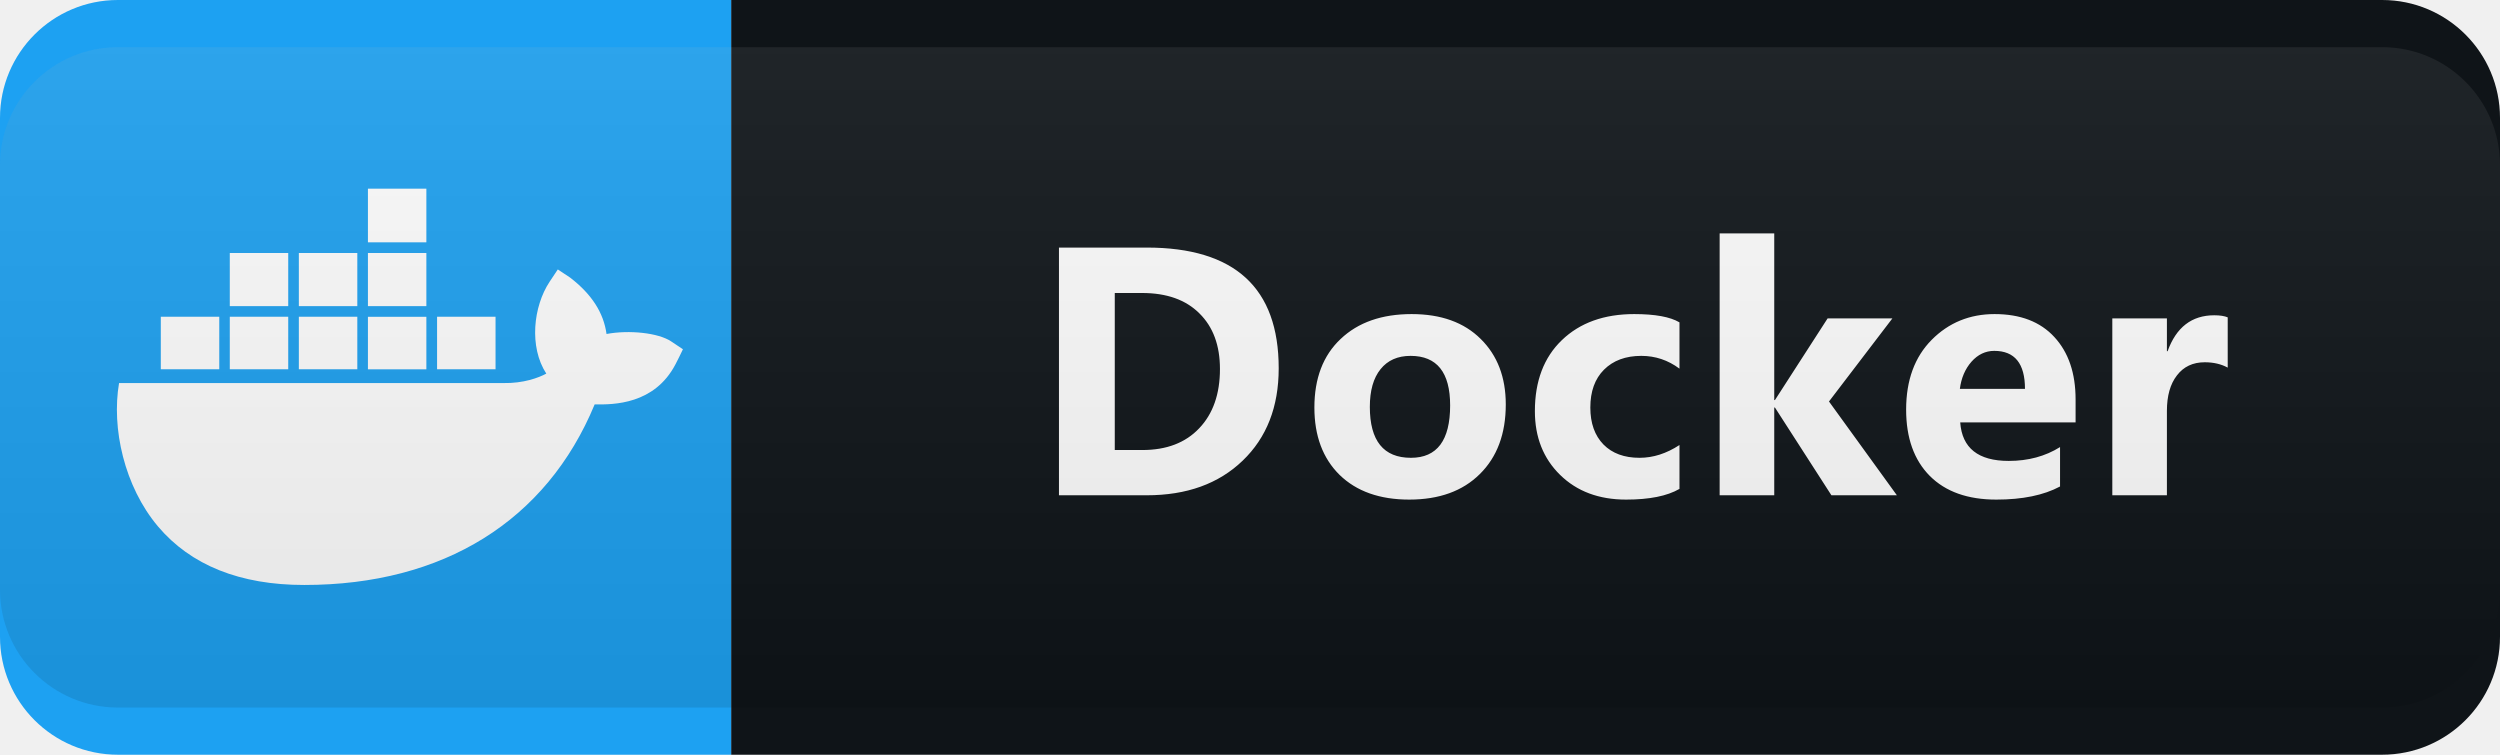
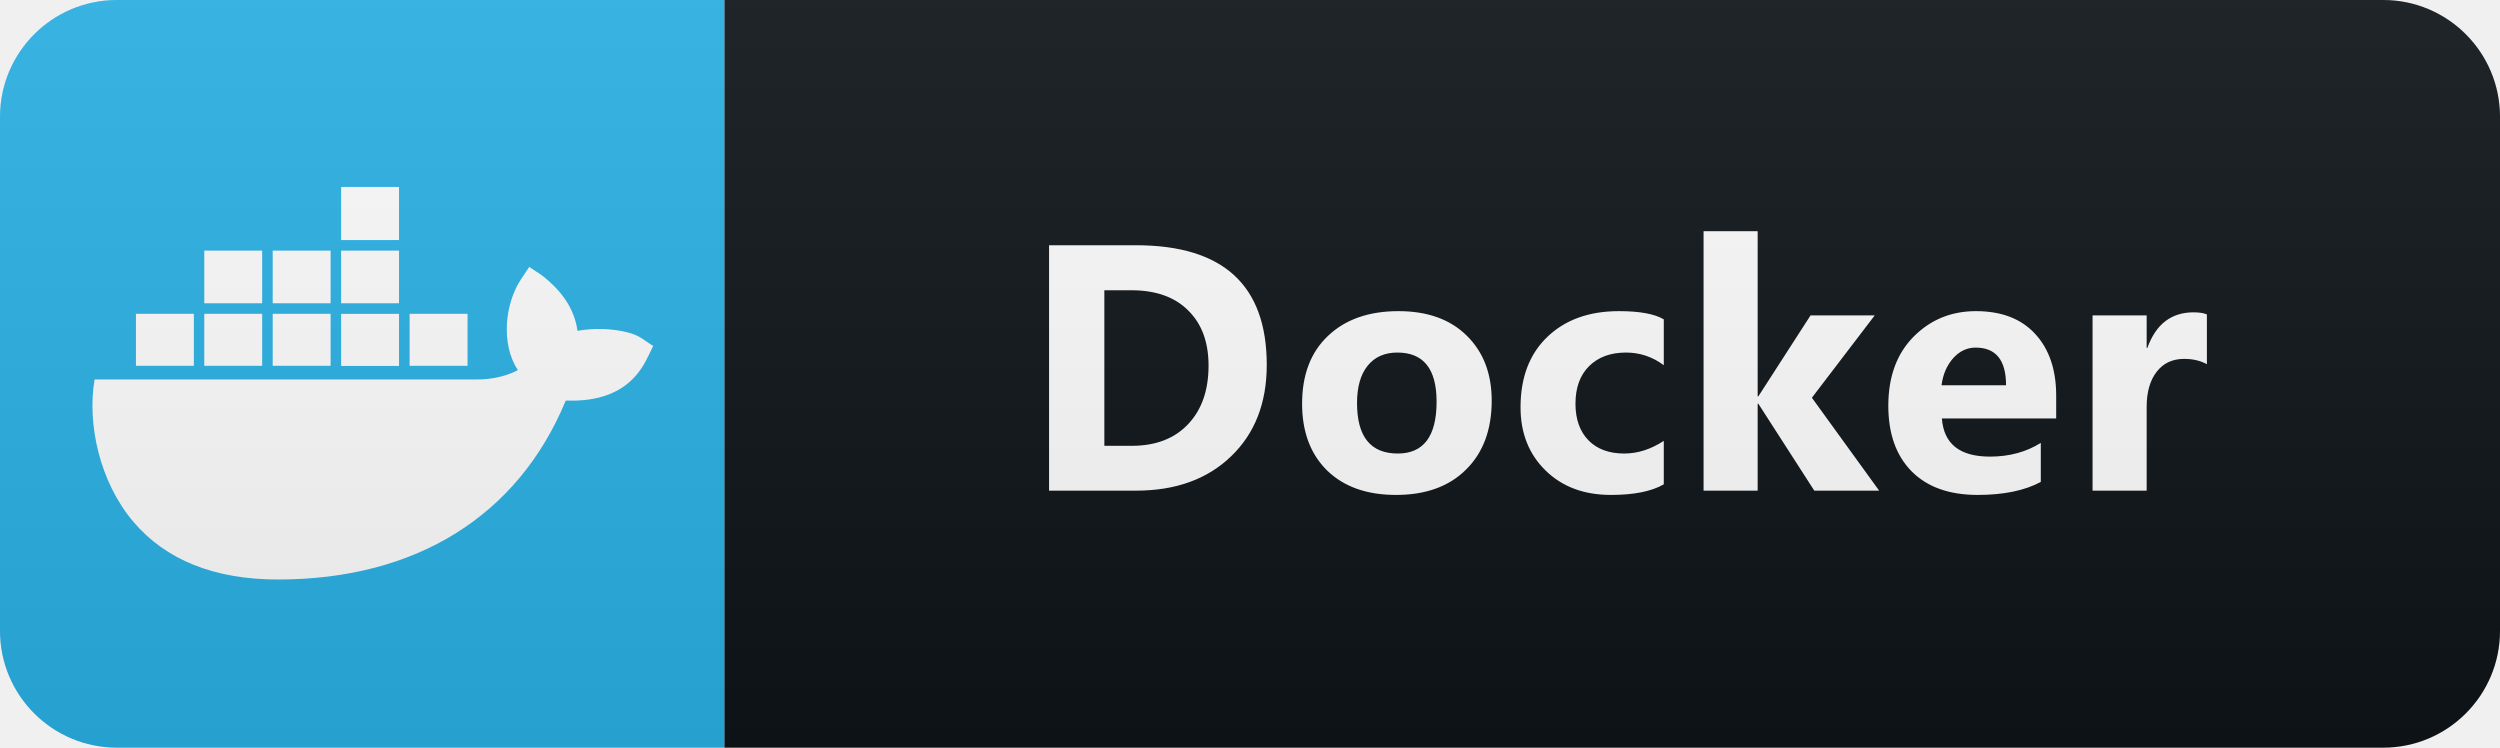
- <svg xmlns="http://www.w3.org/2000/svg" width="106" height="32" viewBox="0 0 106 32" fill="none">
-   <path d="M101 0H31V32H101C103.761 32 106 29.761 106 27V5C106 2.239 103.761 0 101 0Z" fill="#0F1418" />
-   <path d="M31 0H5C2.239 0 0 2.239 0 5V27C0 29.761 2.239 32 5 32H31V0Z" fill="#1DA1F2" />
-   <path d="M18.078 15.661H15.6V13.433H18.078V15.661ZM18.078 8H15.6V10.276H18.078V8ZM21.011 13.43H18.532V15.657H21.011V13.43V13.43ZM15.15 10.726H12.671V12.98H15.15V10.726ZM18.078 10.726H15.6V12.98H18.078V10.726ZM28.458 14.476C27.918 14.112 26.673 13.981 25.717 14.161C25.593 13.261 25.091 12.477 24.176 11.772L23.651 11.424L23.302 11.948C22.612 12.991 22.424 14.708 23.163 15.841C22.837 16.017 22.196 16.257 21.348 16.242H5.048C4.722 18.147 5.266 20.622 6.698 22.32C8.089 23.966 10.174 24.803 12.9 24.803C18.802 24.803 23.171 22.084 25.214 17.146C26.017 17.161 27.749 17.149 28.638 15.451C28.694 15.357 28.885 14.956 28.956 14.809L28.458 14.476V14.476ZM9.293 13.43H6.818V15.657H9.297V13.43H9.293ZM12.221 13.43H9.743V15.657H12.221V13.43ZM15.15 13.43H12.671V15.657H15.15V13.43ZM12.221 10.726H9.743V12.98H12.221V10.726Z" fill="white" />
+ <svg xmlns="http://www.w3.org/2000/svg" width="107" height="32" viewBox="0 0 107 32" fill="none">
+   <path d="M102 0H31V32H102C104.761 32 107 29.761 107 27V5C107 2.239 104.761 0 102 0Z" fill="#0F1418" />
+   <path d="M31 0H5C2.239 0 0 2.239 0 5V27C0 29.761 2.239 32 5 32H31V0Z" fill="#29B2E7" />
+   <path d="M17.078 15.661H14.6V13.433H17.078V15.661ZM17.078 8H14.6V10.276H17.078V8ZM20.011 13.43H17.532V15.657H20.011V13.43ZM14.15 10.726H11.671V12.98H14.15V10.726ZM17.078 10.726H14.6V12.98H17.078V10.726ZM27.458 14.476C26.918 14.112 25.673 13.981 24.717 14.161C24.593 13.261 24.091 12.477 23.176 11.772L22.651 11.424L22.302 11.948C21.612 12.991 21.424 14.708 22.163 15.841C21.837 16.017 21.196 16.257 20.348 16.242H4.048C3.722 18.147 4.266 20.622 5.698 22.32C7.089 23.966 9.174 24.803 11.9 24.803C17.802 24.803 22.171 22.084 24.214 17.146C25.017 17.161 26.749 17.149 27.638 15.451C27.694 15.357 27.885 14.956 27.956 14.809L27.458 14.476ZM8.293 13.43H5.818V15.657H8.297V13.43H8.293ZM11.221 13.43H8.743V15.657H11.221V13.43ZM14.15 13.43H11.671V15.657H14.15V13.43ZM11.221 10.726H8.743V12.98H11.221V10.726Z" fill="white" />
  <path d="M44.9 21V10.497H48.621C52.351 10.497 54.217 12.204 54.217 15.617C54.217 17.252 53.706 18.559 52.686 19.535C51.67 20.512 50.315 21 48.621 21H44.9ZM47.266 12.423V19.081H48.438C49.463 19.081 50.266 18.773 50.847 18.158C51.433 17.543 51.726 16.706 51.726 15.646C51.726 14.645 51.436 13.859 50.855 13.288C50.279 12.711 49.468 12.423 48.423 12.423H47.266ZM59.751 21.183C58.501 21.183 57.517 20.834 56.799 20.136C56.086 19.433 55.73 18.48 55.73 17.279C55.73 16.039 56.101 15.07 56.843 14.372C57.585 13.668 58.588 13.317 59.853 13.317C61.098 13.317 62.075 13.668 62.783 14.372C63.491 15.07 63.845 15.995 63.845 17.148C63.845 18.393 63.478 19.377 62.746 20.099C62.019 20.822 61.02 21.183 59.751 21.183ZM59.809 15.089C59.262 15.089 58.837 15.277 58.535 15.653C58.232 16.029 58.081 16.561 58.081 17.25C58.081 18.69 58.662 19.411 59.824 19.411C60.932 19.411 61.486 18.671 61.486 17.191C61.486 15.79 60.927 15.089 59.809 15.089ZM71.21 20.729C70.687 21.032 69.933 21.183 68.947 21.183C67.794 21.183 66.862 20.834 66.149 20.136C65.436 19.438 65.079 18.537 65.079 17.433C65.079 16.159 65.46 15.155 66.222 14.423C66.989 13.685 68.012 13.317 69.291 13.317C70.175 13.317 70.814 13.434 71.21 13.668V15.631C70.726 15.27 70.187 15.089 69.591 15.089C68.927 15.089 68.4 15.285 68.009 15.675C67.623 16.061 67.43 16.596 67.43 17.279C67.43 17.943 67.616 18.466 67.987 18.847C68.358 19.223 68.868 19.411 69.518 19.411C70.094 19.411 70.658 19.23 71.21 18.869V20.729ZM80.428 21H77.652L75.257 17.279H75.228V21H72.913V9.896H75.228V16.964H75.257L77.491 13.5H80.237L77.549 17.023L80.428 21ZM88.005 17.909H83.113C83.191 18.998 83.877 19.543 85.171 19.543C85.996 19.543 86.721 19.347 87.346 18.956V20.627C86.653 20.998 85.752 21.183 84.644 21.183C83.433 21.183 82.493 20.849 81.824 20.18C81.155 19.506 80.82 18.568 80.82 17.367C80.82 16.122 81.182 15.136 81.904 14.408C82.627 13.681 83.516 13.317 84.57 13.317C85.664 13.317 86.509 13.642 87.105 14.291C87.705 14.94 88.005 15.822 88.005 16.935V17.909ZM85.859 16.488C85.859 15.414 85.425 14.877 84.556 14.877C84.185 14.877 83.862 15.031 83.589 15.338C83.32 15.646 83.157 16.029 83.098 16.488H85.859ZM94.455 15.587C94.177 15.436 93.852 15.36 93.481 15.36C92.978 15.36 92.585 15.546 92.302 15.917C92.018 16.283 91.877 16.784 91.877 17.419V21H89.562V13.5H91.877V14.892H91.906C92.272 13.876 92.931 13.368 93.884 13.368C94.128 13.368 94.318 13.398 94.455 13.456V15.587Z" fill="white" />
-   <path d="M101 2H5C2.239 2 0 4.239 0 7V25C0 27.761 2.239 30 5 30H101C103.761 30 106 27.761 106 25V7C106 4.239 103.761 2 101 2Z" fill="url(#paint0_linear)" />
+   <path d="M102 0H5C2.239 0 0 2.239 0 5V27C0 29.761 2.239 32 5 32H102C104.761 32 107 29.761 107 27V5C107 2.239 104.761 0 102 0Z" fill="url(#paint0_linear)" />
  <defs>
-     <linearGradient id="paint0_linear" x1="0" y1="2" x2="0" y2="30" gradientUnits="userSpaceOnUse">
+     <linearGradient id="paint0_linear" x1="0" y1="0" x2="0" y2="32" gradientUnits="userSpaceOnUse">
      <stop stop-color="#BBBBBB" stop-opacity="0.1" />
      <stop offset="1" stop-opacity="0.1" />
    </linearGradient>
  </defs>
</svg>
